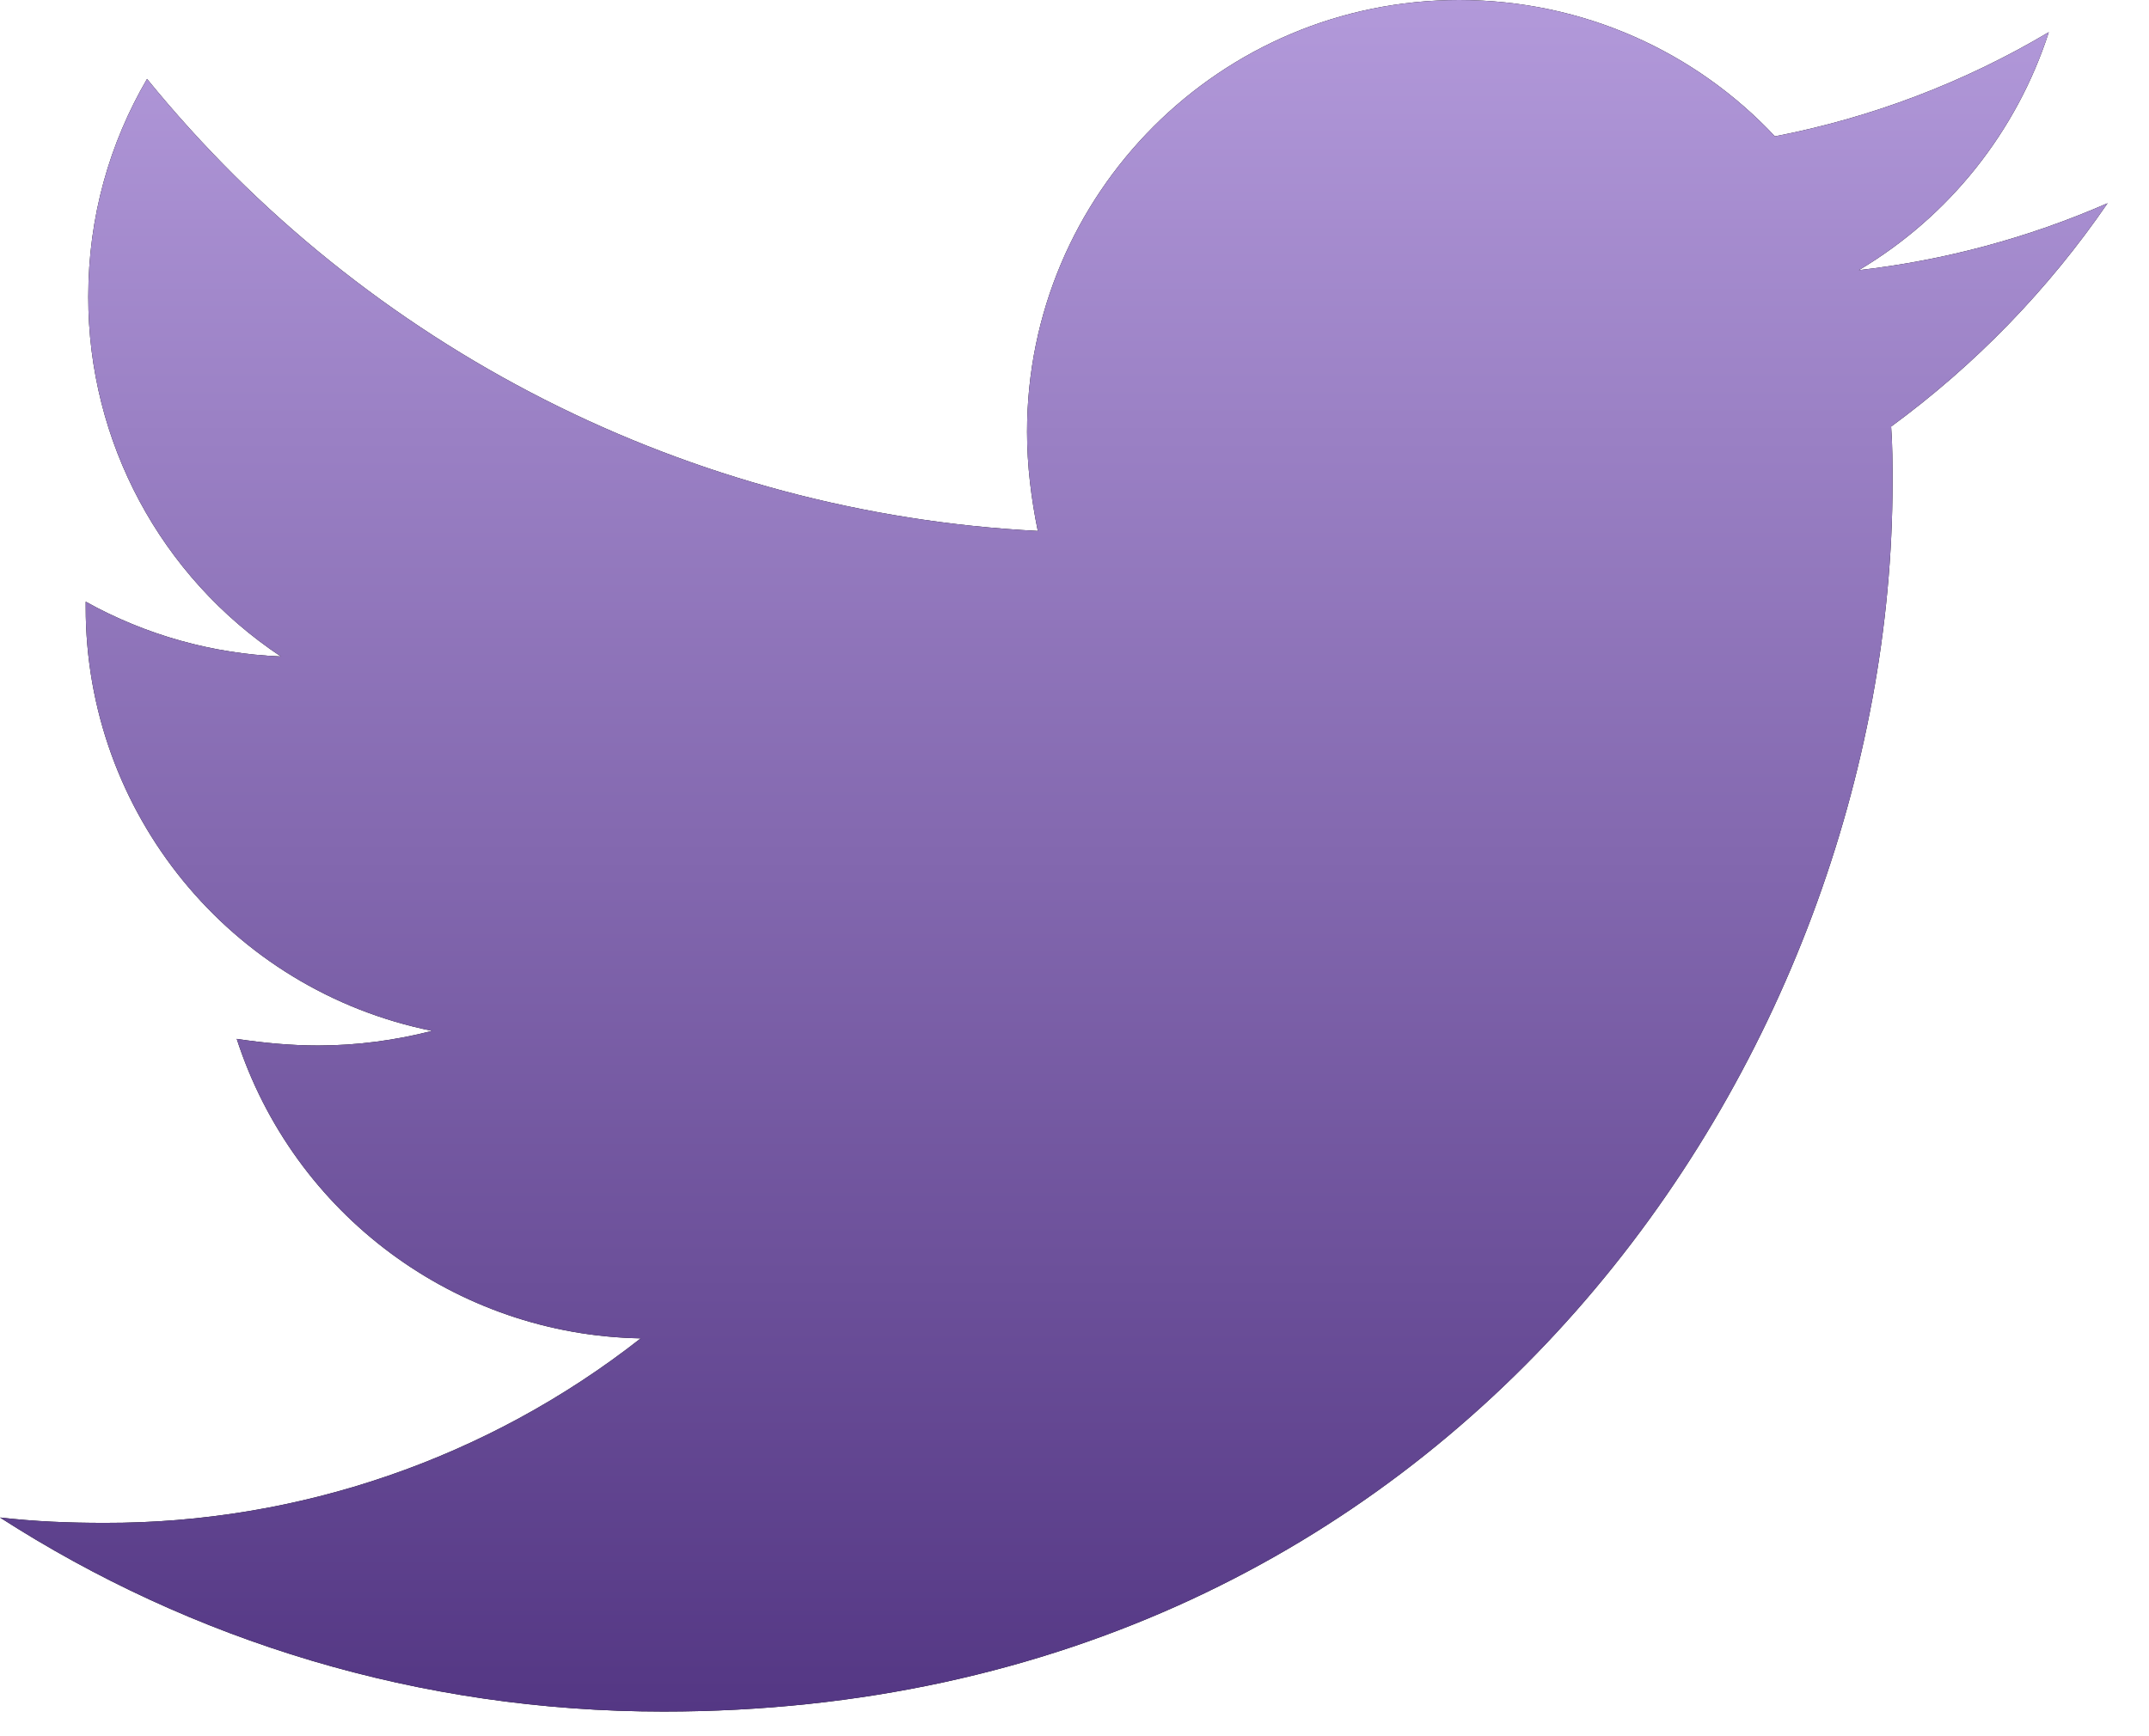
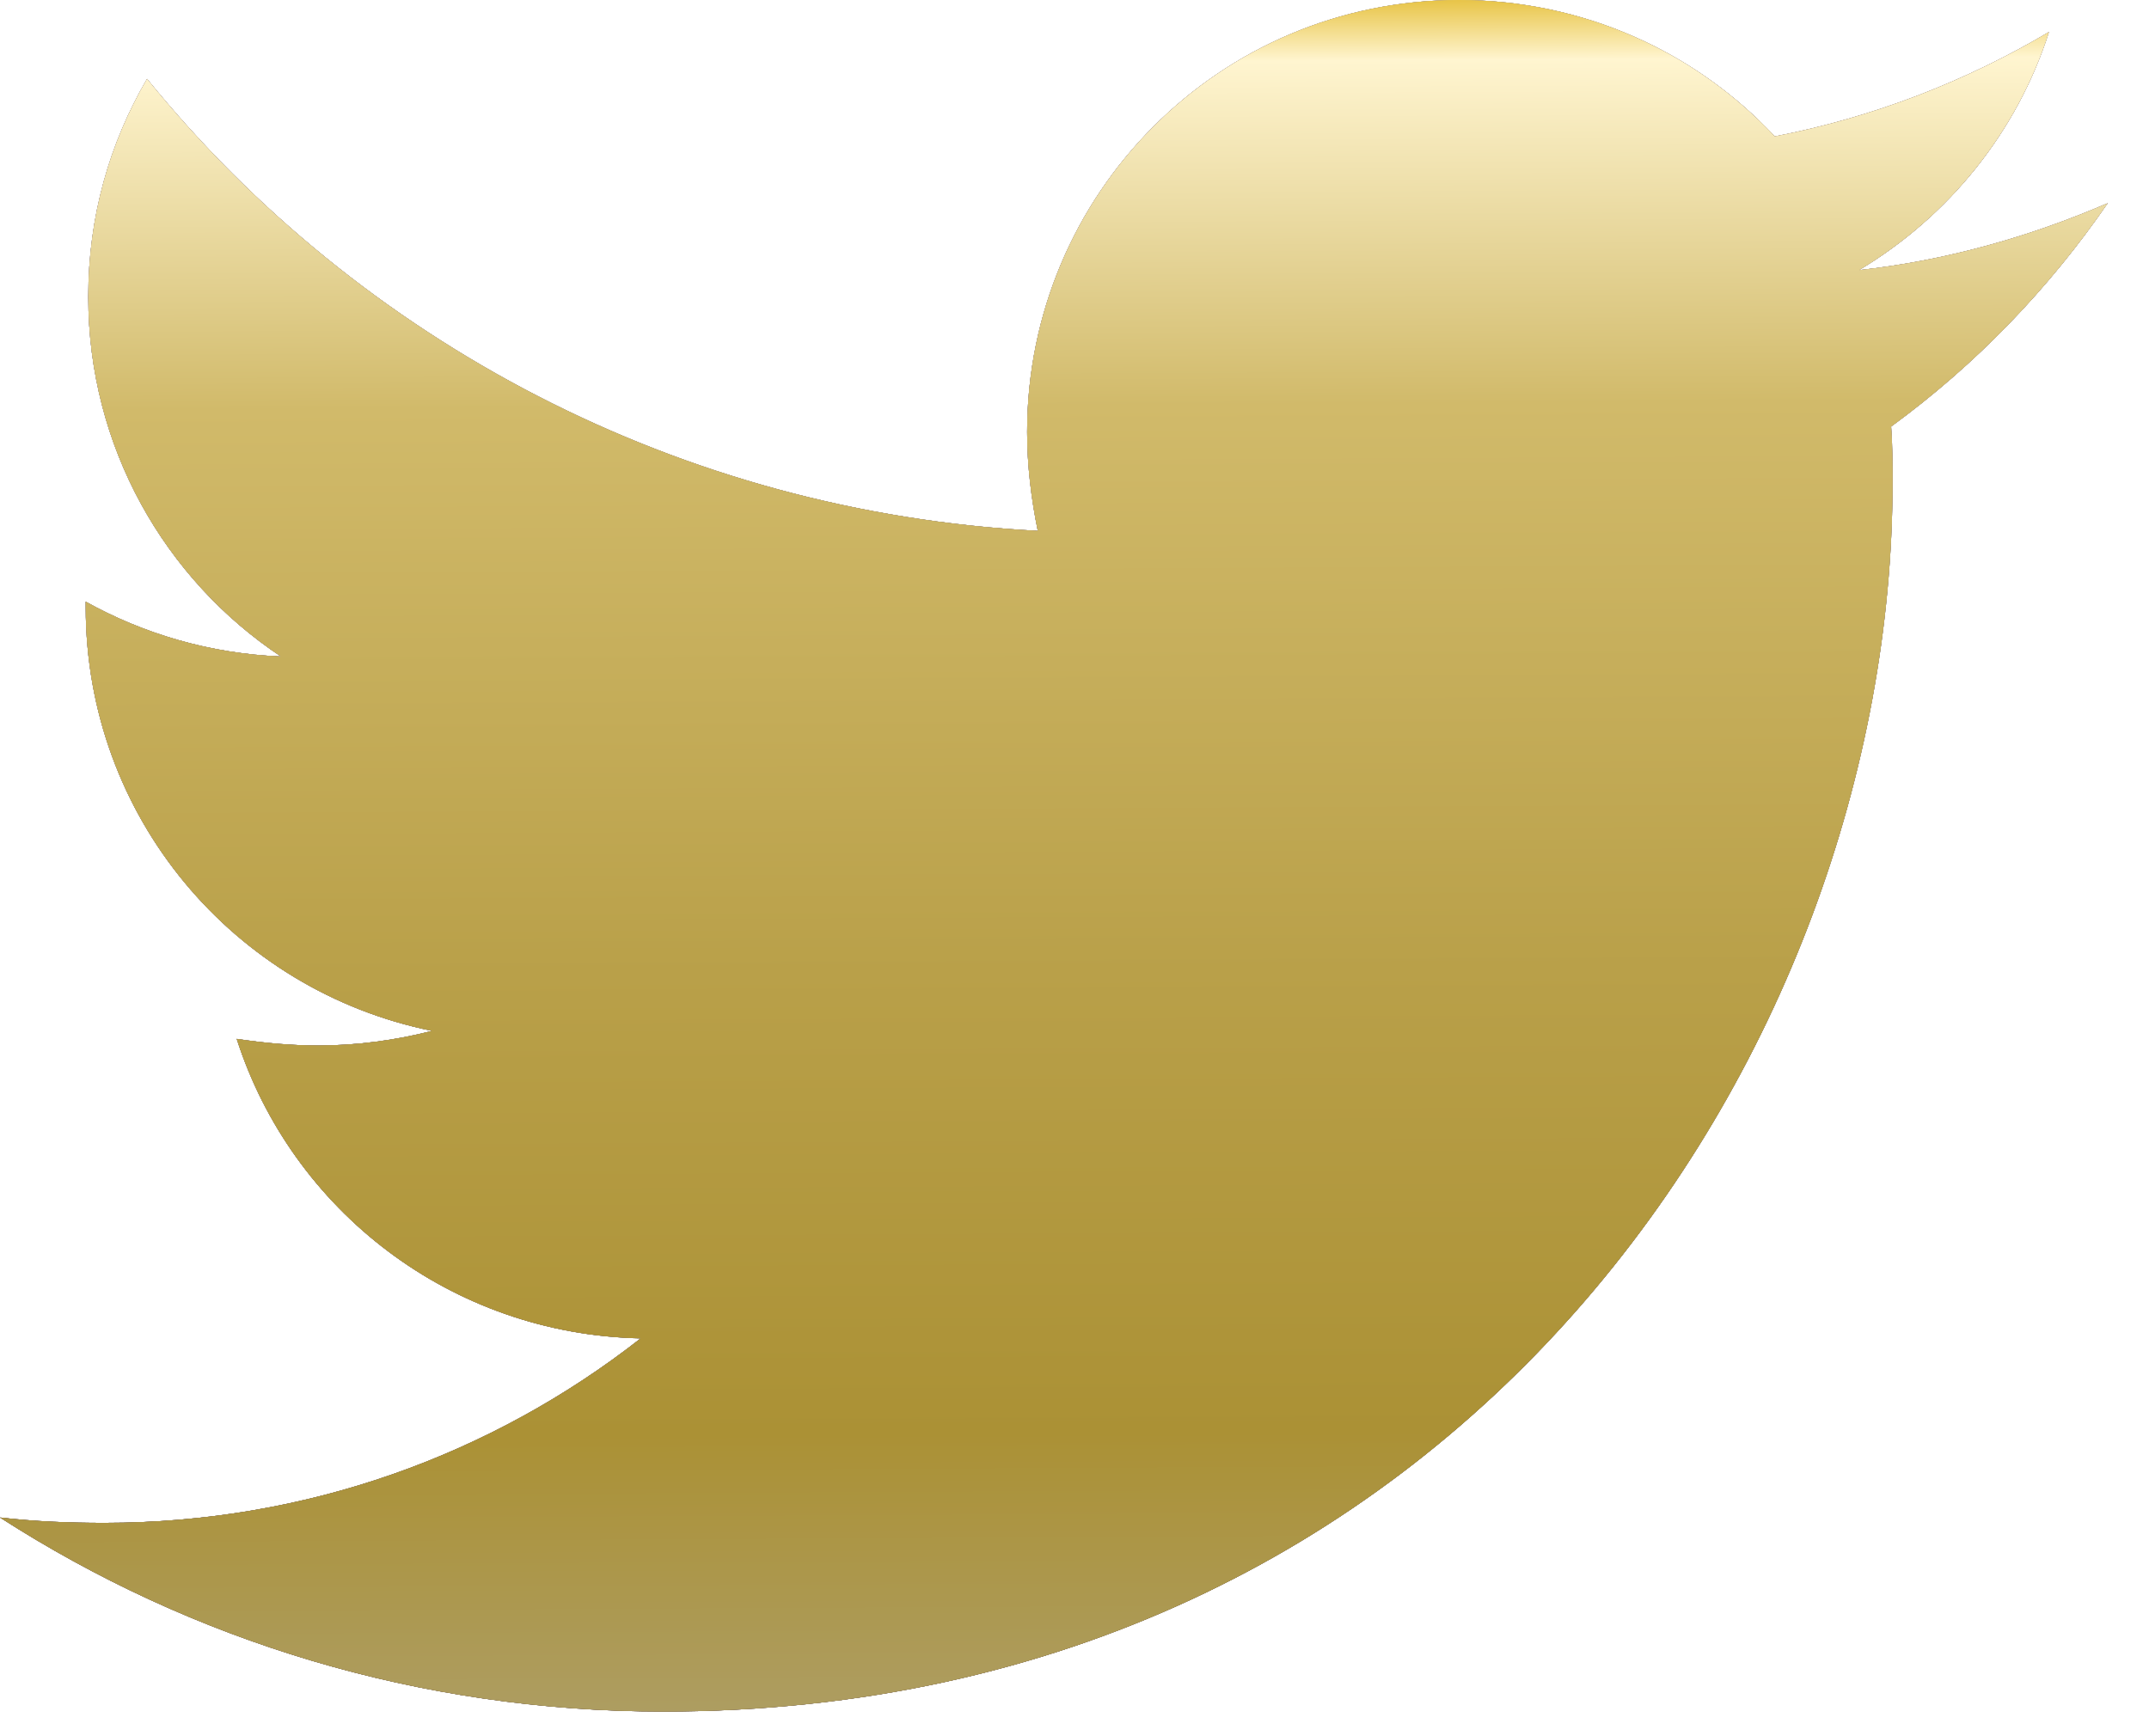
- <svg xmlns="http://www.w3.org/2000/svg" width="26" height="21" fill="none">
-   <path d="M22.88 5.162c.017.227.017.453.017.678 0 6.91-5.26 14.872-14.87 14.872-2.961 0-5.712-.858-8.027-2.348.42.048.825.065 1.263.065a10.47 10.47 0 006.489-2.233 5.237 5.237 0 01-4.888-3.624c.323.048.647.08.987.08.469 0 .94-.064 1.377-.177a5.225 5.225 0 01-4.191-5.13v-.064a5.28 5.28 0 002.361.663 5.219 5.219 0 01-2.33-4.352c0-.97.258-1.861.711-2.637a14.866 14.866 0 0010.777 5.47c-.08-.39-.13-.794-.13-1.198A5.226 5.226 0 0117.654 0c1.506 0 2.864.63 3.82 1.65A10.326 10.326 0 0024.788.389a5.217 5.217 0 01-2.298 2.88 10.475 10.475 0 003.009-.81 11.216 11.216 0 01-2.62 2.704z" fill="#000" />
-   <path d="M22.88 5.162c.017.227.017.453.017.678 0 6.91-5.26 14.872-14.87 14.872-2.961 0-5.712-.858-8.027-2.348.42.048.825.065 1.263.065a10.47 10.47 0 006.489-2.233 5.237 5.237 0 01-4.888-3.624c.323.048.647.08.987.08.469 0 .94-.064 1.377-.177a5.225 5.225 0 01-4.191-5.13v-.064a5.28 5.28 0 002.361.663 5.219 5.219 0 01-2.33-4.352c0-.97.258-1.861.711-2.637a14.866 14.866 0 0010.777 5.47c-.08-.39-.13-.794-.13-1.198A5.226 5.226 0 0117.654 0c1.506 0 2.864.63 3.82 1.65A10.326 10.326 0 0024.788.389a5.217 5.217 0 01-2.298 2.88 10.475 10.475 0 003.009-.81 11.216 11.216 0 01-2.62 2.704z" fill="url(#paint0_linear)" />
+ <svg xmlns="http://www.w3.org/2000/svg" width="26" height="21" viewBox="0 0 26 21" fill="none">
+   <path d="M22.88 5.162C22.897 5.389 22.897 5.615 22.897 5.84C22.897 12.75 17.638 20.712 8.027 20.712C5.066 20.712 2.315 19.854 0 18.364C0.42 18.412 0.825 18.429 1.263 18.429C3.706 18.429 5.955 17.604 7.752 16.196C5.454 16.148 3.528 14.643 2.864 12.572C3.187 12.62 3.511 12.652 3.851 12.652C4.32 12.652 4.791 12.588 5.228 12.475C2.831 11.989 1.037 9.886 1.037 7.346V7.281C1.734 7.669 2.542 7.911 3.398 7.944C1.99 7.007 1.068 5.404 1.068 3.592C1.068 2.621 1.326 1.731 1.779 0.955C4.352 4.125 8.22 6.197 12.556 6.424C12.476 6.035 12.427 5.631 12.427 5.227C12.427 2.346 14.757 0 17.653 0C19.159 0 20.517 0.631 21.472 1.651C22.653 1.423 23.784 0.986 24.789 0.388C24.401 1.601 23.574 2.621 22.491 3.269C23.543 3.154 24.563 2.864 25.5 2.459C24.789 3.494 23.9 4.417 22.88 5.162Z" fill="black" />
+   <path d="M22.88 5.162C22.897 5.389 22.897 5.615 22.897 5.84C22.897 12.75 17.638 20.712 8.027 20.712C5.066 20.712 2.315 19.854 0 18.364C0.42 18.412 0.825 18.429 1.263 18.429C3.706 18.429 5.955 17.604 7.752 16.196C5.454 16.148 3.528 14.643 2.864 12.572C3.187 12.62 3.511 12.652 3.851 12.652C4.32 12.652 4.791 12.588 5.228 12.475C2.831 11.989 1.037 9.886 1.037 7.346V7.281C1.734 7.669 2.542 7.911 3.398 7.944C1.99 7.007 1.068 5.404 1.068 3.592C1.068 2.621 1.326 1.731 1.779 0.955C4.352 4.125 8.22 6.197 12.556 6.424C12.476 6.035 12.427 5.631 12.427 5.227C12.427 2.346 14.757 0 17.653 0C19.159 0 20.517 0.631 21.472 1.651C22.653 1.423 23.784 0.986 24.789 0.388C24.401 1.601 23.574 2.621 22.491 3.269C23.543 3.154 24.563 2.864 25.5 2.459C24.789 3.494 23.9 4.417 22.88 5.162Z" fill="url(#paint0_linear)" />
+   <path d="M22.88 5.162C22.897 5.389 22.897 5.615 22.897 5.84C22.897 12.75 17.638 20.712 8.027 20.712C5.066 20.712 2.315 19.854 0 18.364C0.42 18.412 0.825 18.429 1.263 18.429C3.706 18.429 5.955 17.604 7.752 16.196C5.454 16.148 3.528 14.643 2.864 12.572C3.187 12.62 3.511 12.652 3.851 12.652C4.32 12.652 4.791 12.588 5.228 12.475C2.831 11.989 1.037 9.886 1.037 7.346V7.281C1.734 7.669 2.542 7.911 3.398 7.944C1.99 7.007 1.068 5.404 1.068 3.592C1.068 2.621 1.326 1.731 1.779 0.955C4.352 4.125 8.22 6.197 12.556 6.424C12.476 6.035 12.427 5.631 12.427 5.227C12.427 2.346 14.757 0 17.653 0C19.159 0 20.517 0.631 21.472 1.651C22.653 1.423 23.784 0.986 24.789 0.388C24.401 1.601 23.574 2.621 22.491 3.269C23.543 3.154 24.563 2.864 25.5 2.459C24.789 3.494 23.9 4.417 22.88 5.162Z" fill="url(#paint1_linear)" />
+   <path d="M22.88 5.162C22.897 5.389 22.897 5.615 22.897 5.84C22.897 12.75 17.638 20.712 8.027 20.712C5.066 20.712 2.315 19.854 0 18.364C0.42 18.412 0.825 18.429 1.263 18.429C3.706 18.429 5.955 17.604 7.752 16.196C5.454 16.148 3.528 14.643 2.864 12.572C3.187 12.62 3.511 12.652 3.851 12.652C4.32 12.652 4.791 12.588 5.228 12.475C2.831 11.989 1.037 9.886 1.037 7.346V7.281C1.734 7.669 2.542 7.911 3.398 7.944C1.99 7.007 1.068 5.404 1.068 3.592C1.068 2.621 1.326 1.731 1.779 0.955C4.352 4.125 8.22 6.197 12.556 6.424C12.476 6.035 12.427 5.631 12.427 5.227C12.427 2.346 14.757 0 17.653 0C19.159 0 20.517 0.631 21.472 1.651C22.653 1.423 23.784 0.986 24.789 0.388C24.401 1.601 23.574 2.621 22.491 3.269C23.543 3.154 24.563 2.864 25.5 2.459C24.789 3.494 23.9 4.417 22.88 5.162Z" fill="url(#paint2_linear)" />
  <defs>
    <linearGradient id="paint0_linear" x1="12.75" y1="0" x2="12.75" y2="20.712" gradientUnits="userSpaceOnUse">
      <stop stop-color="#B299DA" />
      <stop offset="1" stop-color="#543784" />
    </linearGradient>
+     <linearGradient id="paint1_linear" x1="13.302" y1="-2.899" x2="13.451" y2="25.777" gradientUnits="userSpaceOnUse">
+       <stop stop-color="#D9C88B" />
+       <stop offset="1" stop-color="#AA9036" />
+     </linearGradient>
+     <linearGradient id="paint2_linear" x1="13.302" y1="-2.899" x2="13.451" y2="25.777" gradientUnits="userSpaceOnUse">
+       <stop offset="0.09" stop-color="#DDAE09" />
+       <stop offset="0.127" stop-color="#FFF5D0" />
+       <stop offset="0.272" stop-color="#D1BA6A" />
+       <stop offset="0.511" stop-color="#B9A049" />
+       <stop offset="0.706" stop-color="#AB9135" />
+       <stop offset="0.823" stop-color="#AD9D61" />
+     </linearGradient>
  </defs>
</svg>
